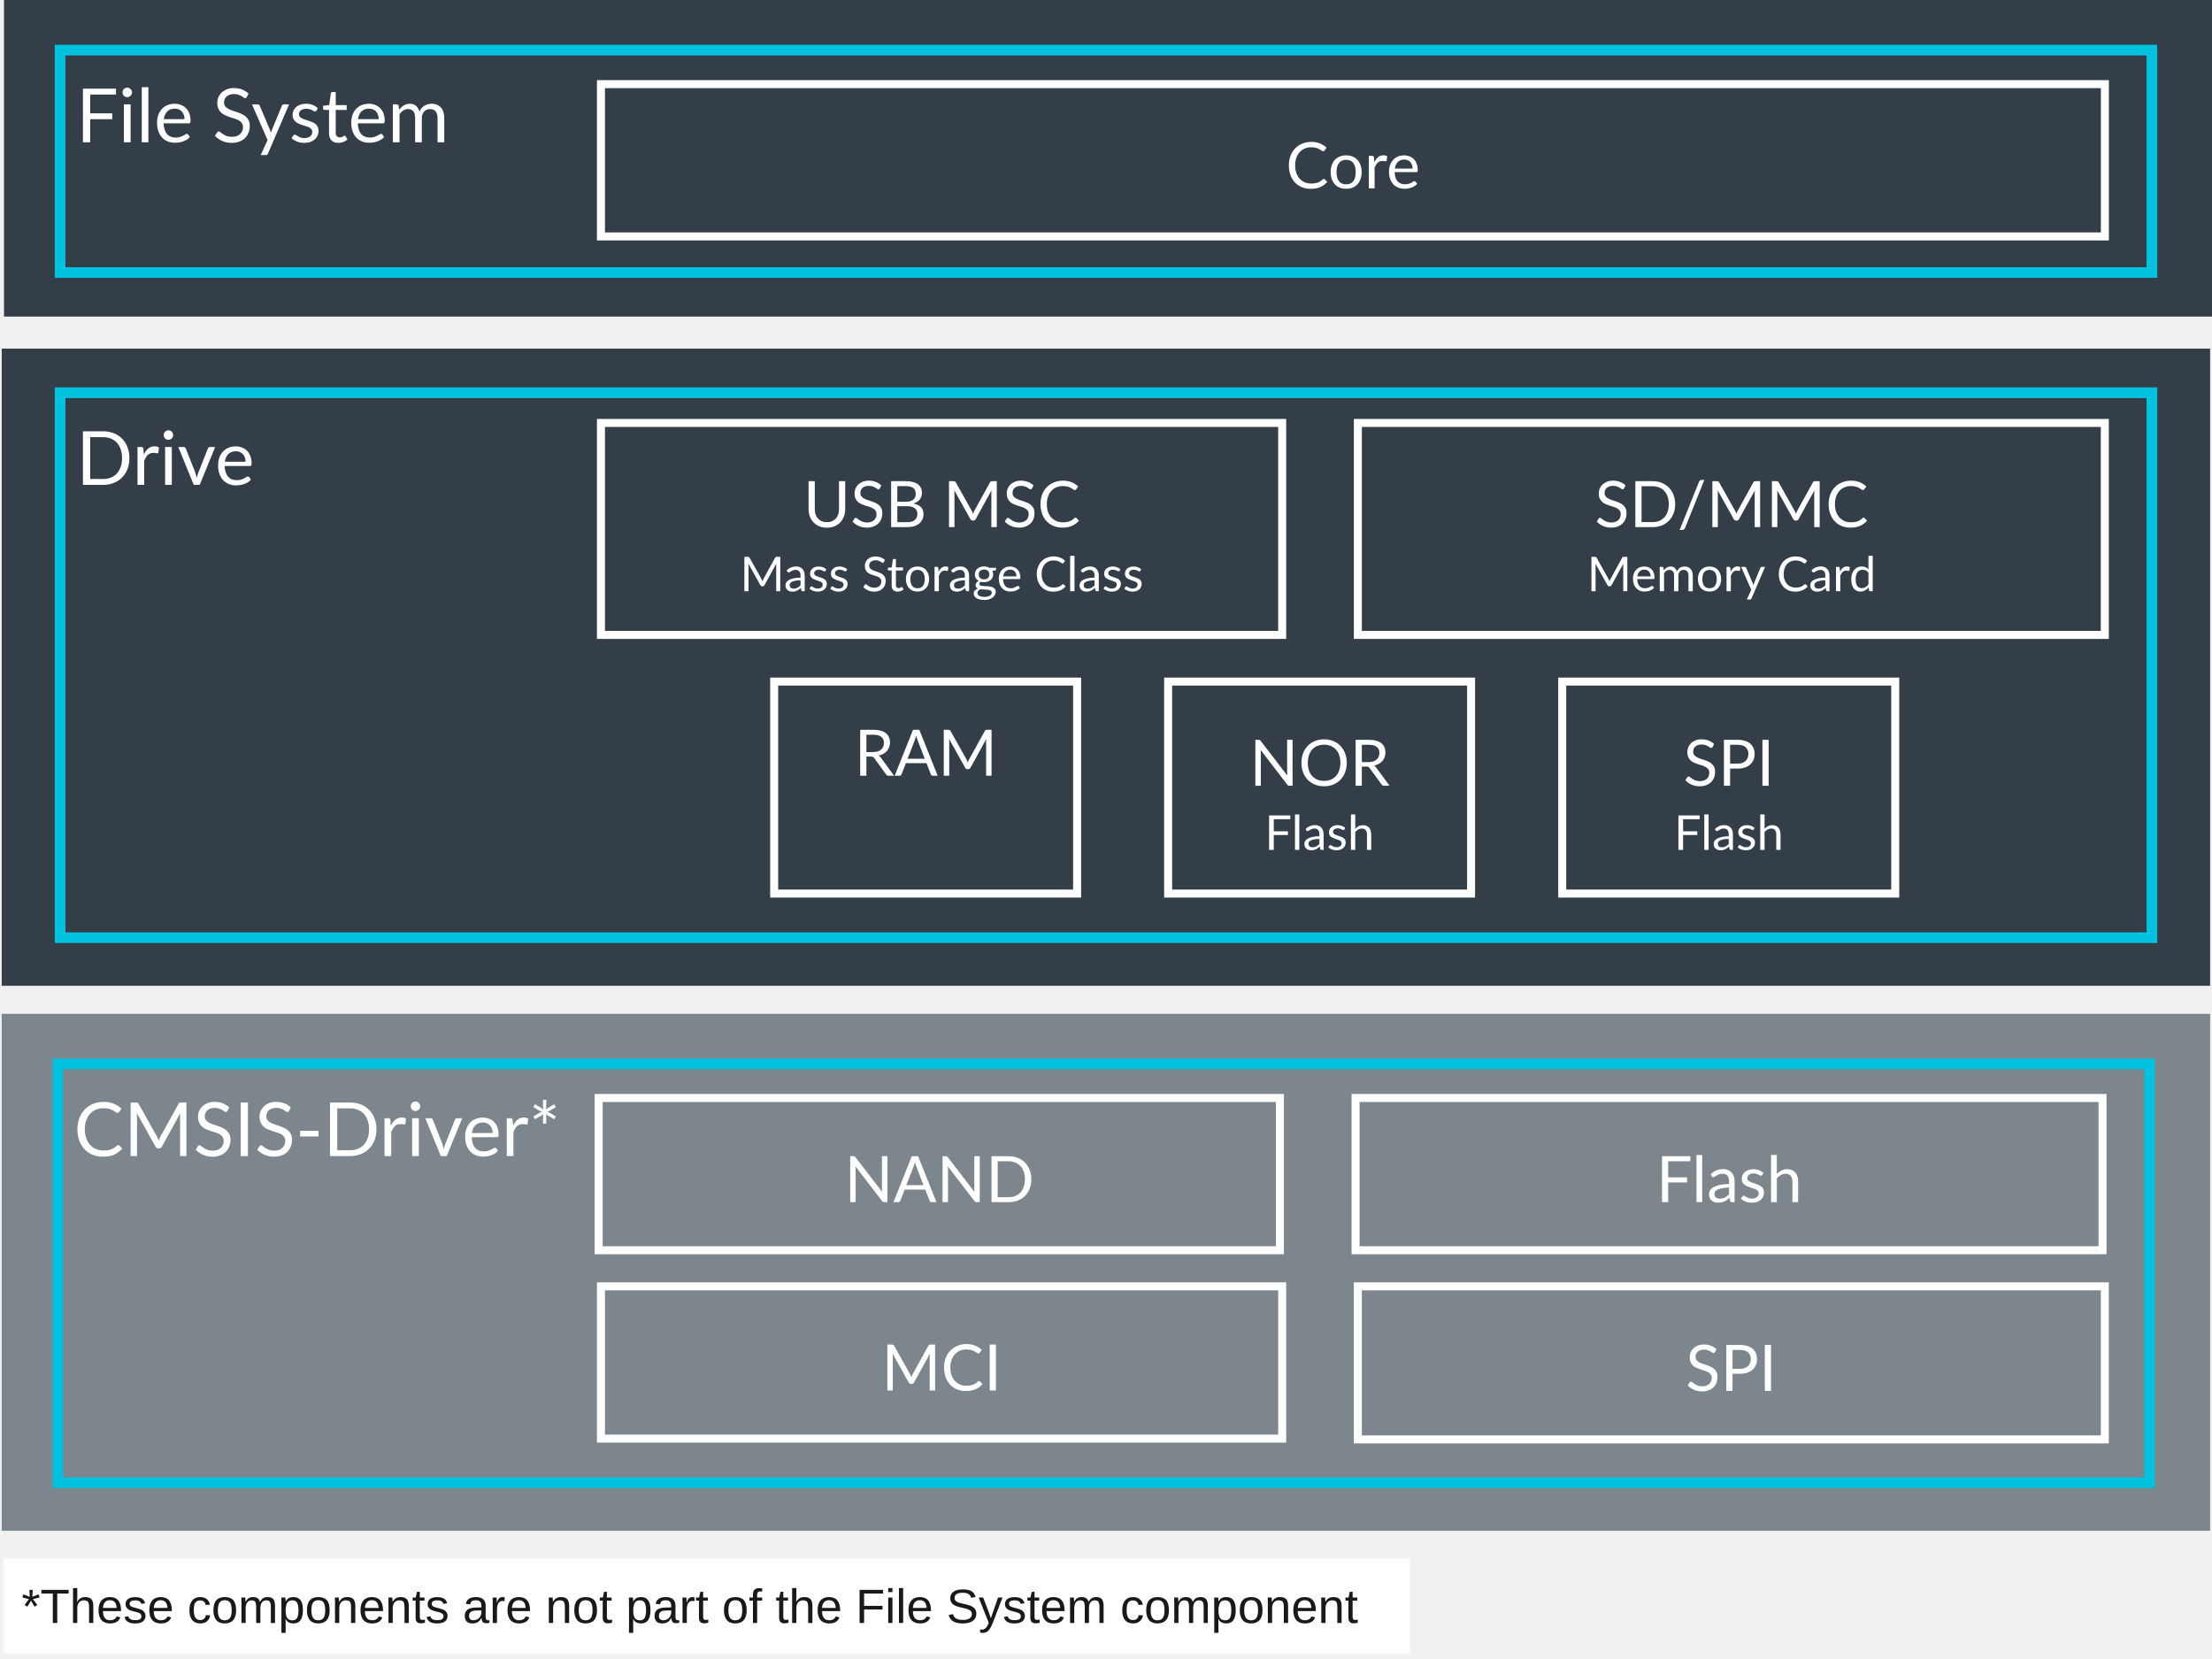
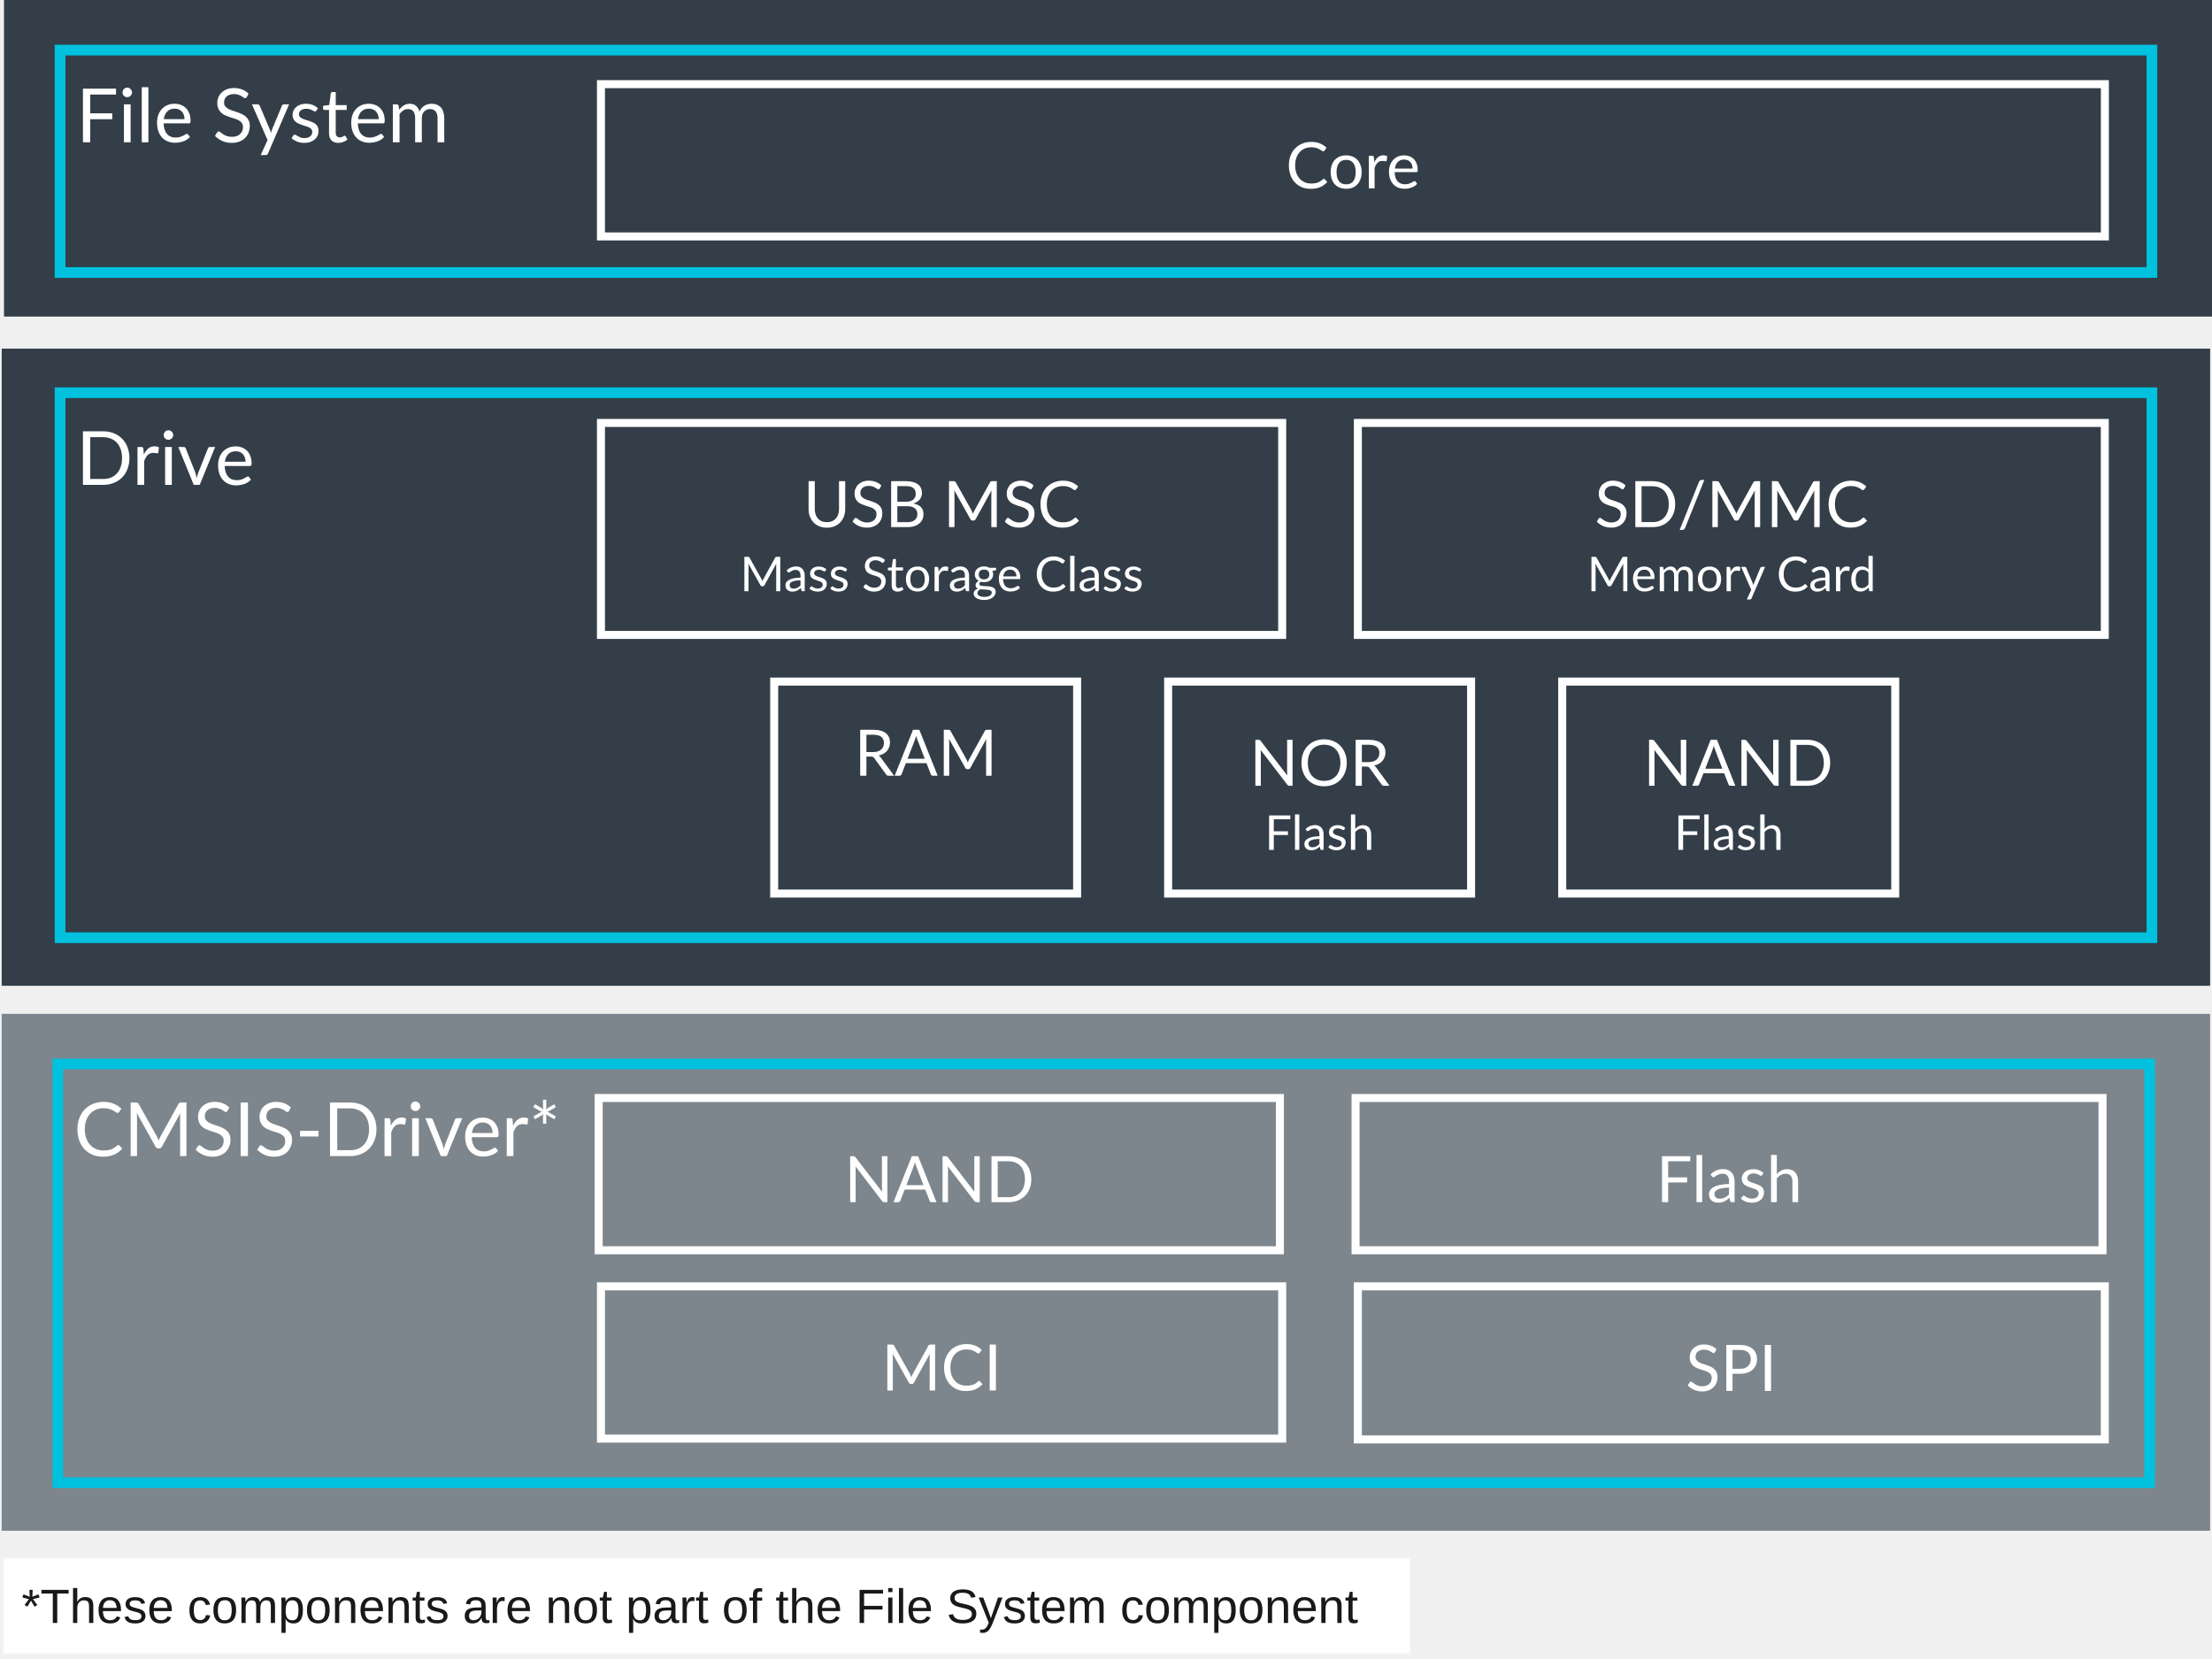
<svg xmlns="http://www.w3.org/2000/svg" width="552" height="414">
  <g class="layer">
    <path d="m551.53,246l0,-159l-551.1,0l0,159l551.1,0z" fill="#333e48" fill-rule="nonzero" id="shape1" />
    <g id="shape2" transform="translate(433.257 275.543) matrix(1 0 0 1 -283.29 -170)">
      <path d="m170,52.9l0,-52.9l-170,0l0,52.9l170,0z" fill="none" id="svg_2" stroke="#ffffff" stroke-width="2" />
      <text fill="#ffffff" font-family="Lato,PingFang SC,Mircrosoft YaHei,Arial" font-size="9.00pt" id="svg_3" xml:space="preserve">
        <tspan font-family="Lato,PingFang SC,Mircrosoft YaHei,Arial" font-size="12.00pt" id="svg_4" x="50.5" y="26">USB MSC</tspan>
        <tspan font-family="Lato,PingFang SC,Mircrosoft YaHei,Arial" id="svg_5" x="34.7" y="42">Mass Storage Class</tspan>
      </text>
    </g>
    <g id="shape3" transform="translate(622.139 275.543) matrix(1 0 0 1 -283.29 -170)">
      <path d="m186.4,52.9l0,-52.9l-186.4,0l0,52.9l186.4,0z" fill="none" id="svg_6" stroke="#ffffff" stroke-width="2" />
      <text fill="#ffffff" font-family="Lato,PingFang SC,Mircrosoft YaHei,Arial" font-size="9.00pt" id="svg_7" xml:space="preserve">
        <tspan font-family="Lato,PingFang SC,Mircrosoft YaHei,Arial" font-size="12.00pt" id="svg_8" x="59.1" y="26">SD/MMC</tspan>
        <tspan font-family="Lato,PingFang SC,Mircrosoft YaHei,Arial" id="svg_9" x="57.2" y="42">Memory Card</tspan>
      </text>
    </g>
    <g id="shape5" transform="translate(298.289 268) matrix(1 0 0 1 -283.29 -170)">
      <path d="m522,136l0,-136l-522,0l0,136l522,0z" fill="none" id="svg_14" stroke="#00c1de" stroke-width="2.67" />
      <text fill="#ffffff" font-family="Lato,PingFang SC,Mircrosoft YaHei,Arial" font-size="14.00pt" id="svg_15" xml:space="preserve">
        <tspan font-family="Lato,PingFang SC,Mircrosoft YaHei,Arial" id="svg_16" x="4" y="23">Drive</tspan>
      </text>
    </g>
    <g id="shape6" transform="matrix(1 0 0 1 193.193 170.086)">
      <path d="m75.6,52.9l0,-52.9l-75.6,0l0,52.9l75.6,0z" fill="none" id="svg_17" stroke="#ffffff" stroke-width="2" />
      <text fill="#ffffff" font-family="Lato,PingFang SC,Mircrosoft YaHei,Arial" font-size="12.00pt" id="svg_18" xml:space="preserve">
        <tspan font-family="Lato,PingFang SC,Mircrosoft YaHei,Arial" id="svg_19" x="20" y="23.5">RAM</tspan>
      </text>
    </g>
    <g id="shape7" transform="matrix(1 0 0 1 0 0) matrix(1 0 0 1 389.852 170.086)">
      <path d="m83.1,52.9l0,-52.9l-83.1,0l0,52.9l83.1,0z" fill="none" id="svg_20" stroke="#ffffff" stroke-width="2" />
      <text fill="#ffffff" font-family="Lato,PingFang SC,Mircrosoft YaHei,Arial" font-size="9.00pt" id="svg_21" xml:space="preserve">
-         <tspan font-family="Lato,PingFang SC,Mircrosoft YaHei,Arial" font-size="12.00pt" id="svg_22" x="30.2" y="26">SPI</tspan>
+         <tspan font-family="Lato,PingFang SC,Mircrosoft YaHei,Arial" font-size="12.00pt" id="svg_22" x="20.2" y="26">NAND</tspan>
        <tspan font-family="Lato,PingFang SC,Mircrosoft YaHei,Arial" id="svg_23" x="27.9" y="42">Flash</tspan>
      </text>
    </g>
    <g id="shape8" transform="translate(0.645161 0) matrix(1 0 0 1 290.86 170.086)">
      <path d="m75.6,52.9l0,-52.9l-75.6,0l0,52.9l75.6,0z" fill="none" id="svg_24" stroke="#ffffff" stroke-width="2" />
      <text fill="#ffffff" font-family="Lato,PingFang SC,Mircrosoft YaHei,Arial" font-size="9.00pt" id="svg_25" xml:space="preserve">
        <tspan font-family="Lato,PingFang SC,Mircrosoft YaHei,Arial" font-size="12.00pt" id="svg_26" x="20.3" y="26">NOR</tspan>
        <tspan font-family="Lato,PingFang SC,Mircrosoft YaHei,Arial" id="svg_27" x="24.1" y="42">Flash</tspan>
      </text>
    </g>
    <path d="m551.53,382l0,-129l-551.1,0l0,129l551.1,0z" fill="#7d868c" fill-rule="nonzero" id="shape9" />
    <g id="shape10" transform="translate(432.686 444) matrix(1 0 0 1 -283.29 -170)">
      <path d="m170,38l0,-38l-170,0l0,38l170,0z" fill="none" id="svg_28" stroke="#ffffff" stroke-width="2" />
      <text fill="#ffffff" font-family="Lato,PingFang SC,Mircrosoft YaHei,Arial" font-size="12.00pt" id="svg_29" xml:space="preserve">
        <tspan font-family="Lato,PingFang SC,Mircrosoft YaHei,Arial" id="svg_30" x="61.3" y="26">NAND</tspan>
      </text>
    </g>
    <g id="shape11" transform="translate(621.568 444) matrix(1 0 0 1 -283.29 -170)">
      <path d="m186.4,38l0,-38l-186.4,0l0,38l186.4,0z" fill="none" id="svg_31" stroke="#ffffff" stroke-width="2" />
      <text fill="#ffffff" font-family="Lato,PingFang SC,Mircrosoft YaHei,Arial" font-size="12.00pt" id="svg_32" xml:space="preserve">
        <tspan font-family="Lato,PingFang SC,Mircrosoft YaHei,Arial" id="svg_33" x="75" y="26">Flash</tspan>
      </text>
    </g>
    <g id="shape12" transform="translate(297.718 435.5) matrix(1 0 0 1 -283.29 -170)">
      <path d="m522,104.5l0,-104.5l-522,0l0,104.5l522,0z" fill="none" id="svg_34" stroke="#00c1de" stroke-width="2.67" />
      <text fill="#ffffff" font-family="Lato,PingFang SC,Mircrosoft YaHei,Arial" font-size="14.00pt" id="svg_35" xml:space="preserve">
        <tspan font-family="Lato,PingFang SC,Mircrosoft YaHei,Arial" id="svg_36" x="4" y="23">CMSIS-Driver*</tspan>
      </text>
    </g>
    <g id="shape13" transform="translate(433.257 491) matrix(1 0 0 1 -283.29 -170)">
      <path d="m170,38l0,-38l-170,0l0,38l170,0z" fill="none" id="svg_37" stroke="#ffffff" stroke-width="2" />
      <text fill="#ffffff" font-family="Lato,PingFang SC,Mircrosoft YaHei,Arial" font-size="12.00pt" id="svg_38" xml:space="preserve">
        <tspan font-family="Lato,PingFang SC,Mircrosoft YaHei,Arial" id="svg_39" x="70" y="26">MCI</tspan>
      </text>
    </g>
    <g id="shape14" transform="translate(622.139 491) matrix(1 0 0 1 -283.29 -170)">
      <path d="m186.4,38.2l0,-38.2l-186.4,0l0,38.2l186.4,0z" fill="none" id="svg_40" stroke="#ffffff" stroke-width="2" />
      <text fill="#ffffff" font-family="Lato,PingFang SC,Mircrosoft YaHei,Arial" font-size="12.00pt" id="svg_41" xml:space="preserve">
        <tspan font-family="Lato,PingFang SC,Mircrosoft YaHei,Arial" id="svg_42" x="81.8" y="26.1">SPI</tspan>
      </text>
    </g>
    <path d="m552.1,79l0,-79l-551.1,0l0,79l551.1,0z" fill="#333e48" fill-rule="nonzero" id="shape15" />
    <g id="shape16" transform="translate(433.257 191) matrix(1 0 0 1 -283.29 -170)">
      <path d="m375.3,38l0,-38l-375.3,0l0,38l375.3,0z" fill="none" id="svg_43" stroke="#ffffff" stroke-width="2" />
      <text fill="#ffffff" font-family="Lato,PingFang SC,Mircrosoft YaHei,Arial" font-size="12.00pt" id="svg_44" xml:space="preserve">
        <tspan font-family="Lato,PingFang SC,Mircrosoft YaHei,Arial" id="svg_45" x="170.9" y="26">Core</tspan>
      </text>
    </g>
    <g id="shape17" transform="translate(298.289 182.5) matrix(1 0 0 1 -283.29 -170)">
      <path d="m522,55.5l0,-55.5l-522,0l0,55.5l522,0z" fill="none" id="svg_46" stroke="#00c1de" stroke-width="2.67" />
      <text fill="#ffffff" font-family="Lato,PingFang SC,Mircrosoft YaHei,Arial" font-size="14.00pt" id="svg_47" xml:space="preserve">
        <tspan font-family="Lato,PingFang SC,Mircrosoft YaHei,Arial" id="svg_48" x="4" y="23">File System</tspan>
      </text>
    </g>
    <g id="shape18" transform="translate(284.289 559) matrix(1 0 0 1 -283.29 -170)">
      <path d="m0,0l350.7,0l0,23.5l-350.7,0l0,-23.5z" fill="#ffffff" fill-rule="nonzero" id="svg_49" stroke="#ffffff" stroke-opacity="0.3" />
      <text fill="#191919" font-family="Arial,PingFang SC,Mircrosoft YaHei,Arial" font-size="9.00pt" id="svg_50" xml:space="preserve">
        <tspan font-family="Arial,PingFang SC,Mircrosoft YaHei,Arial" id="svg_51" x="4.4" y="16">*These components are not part of the File System component</tspan>
      </text>
    </g>
  </g>
</svg>
